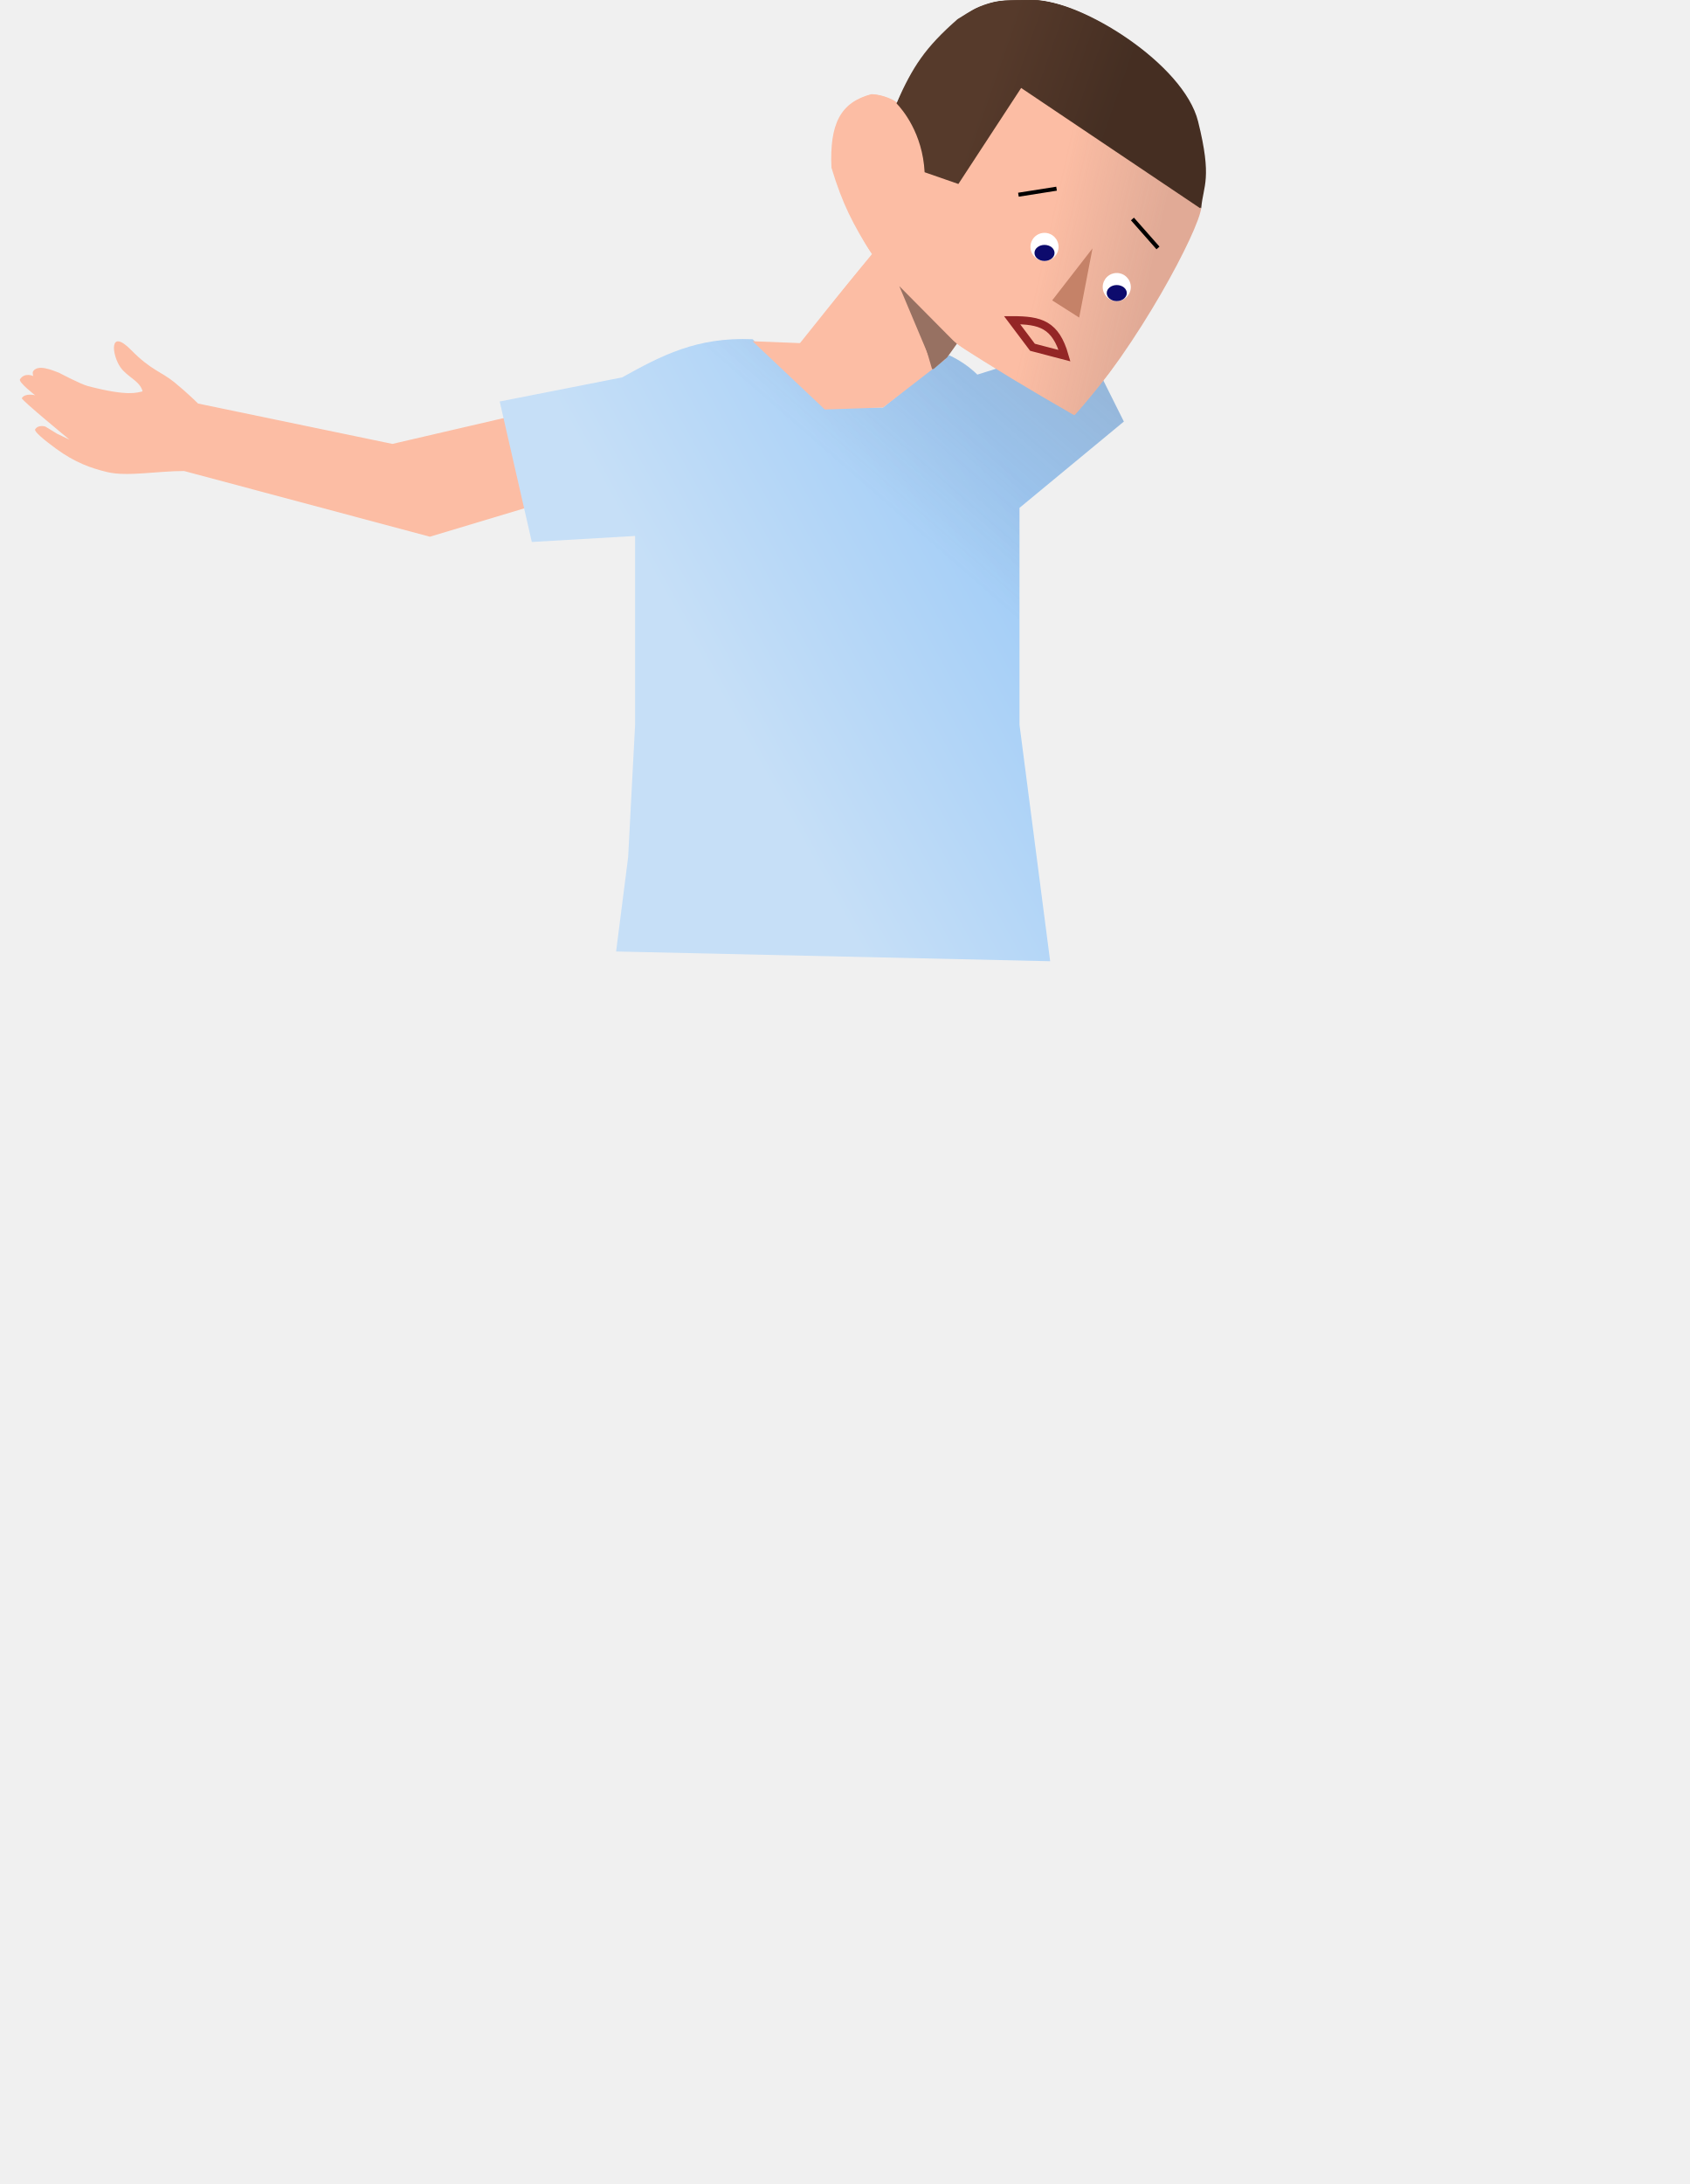
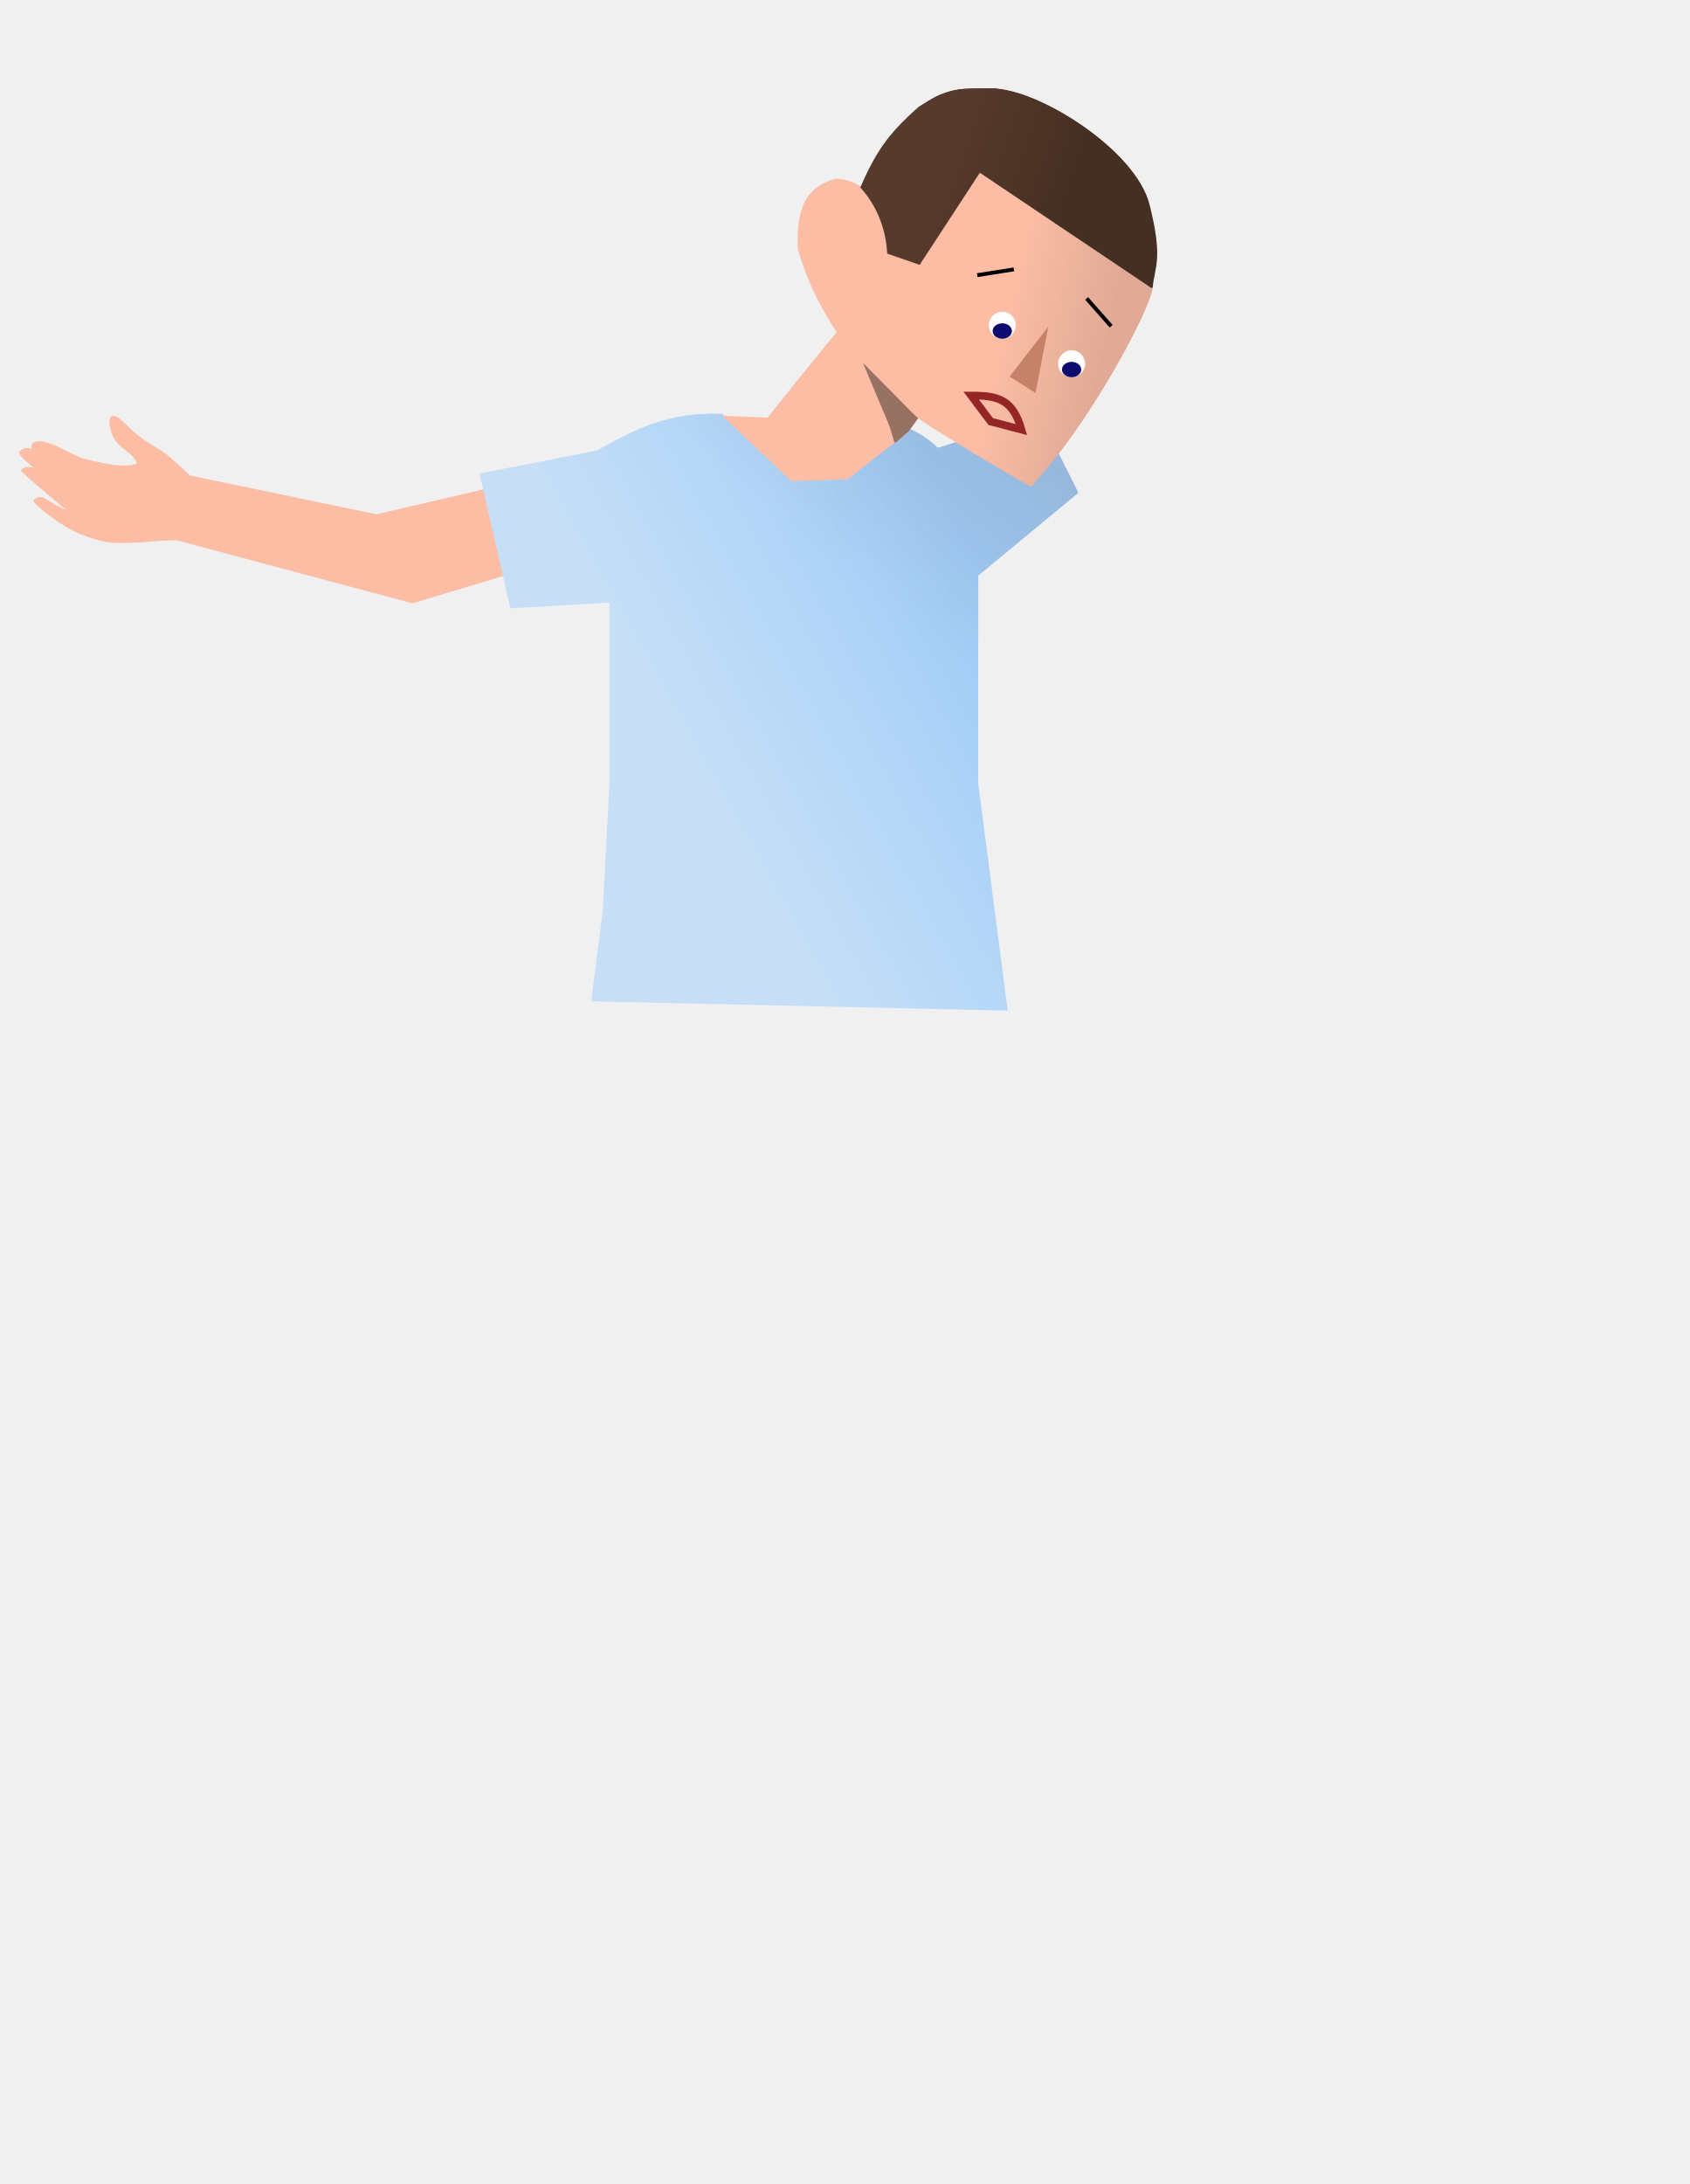
<svg xmlns="http://www.w3.org/2000/svg" width="421" height="544" viewBox="0 0 421 544" fill="none">
-   <path d="M43.444 95.217C46.752 97.91 49.343 100.515 49.343 100.515L97.772 110.569L135.651 101.778L158.885 118.122L107.101 133.686L45.862 117.321C39.261 117.308 31.707 118.777 26.749 117.592C22.647 116.612 18.674 115.204 13.959 111.759C10.929 109.544 8.432 107.448 8.752 106.945C9.558 105.677 11.303 106.252 11.303 106.252L14.274 108.066L17.299 109.498C17.299 109.498 5.212 99.566 5.439 99.18C6.243 97.811 8.757 98.459 8.757 98.459C8.757 98.459 4.529 95.188 4.982 94.478C6.138 92.674 8.286 93.665 8.286 93.665C8.286 93.665 7.982 92.853 8.288 92.425C9.528 90.7 12.991 92.202 14.683 92.837C14.683 92.837 20.065 95.683 21.871 96.156C31.939 98.798 34.139 97.776 35.524 97.482C34.892 94.876 31.716 93.931 30.004 91.475C27.809 88.33 27.127 81.53 32.705 87.219C37.619 92.23 40.135 92.524 43.444 95.217Z" fill="#FCBDA4" />
-   <path d="M155 94C164.792 88.577 173.579 83.897 187.5 84.5L205.5 101.5H220L228.629 94.5L236.5 88.5C239.219 89.774 241.551 91.398 243.5 93.314L270 85L280 105L254 126.5V180.5L261.641 239.426L153.5 237L156.5 213.5L158.229 180.56V133.5L132.5 135L124.5 100L155 94Z" fill="url(#paint0_linear_323_1415)" />
-   <path d="M155 94C164.792 88.577 173.579 83.897 187.5 84.5L205.5 101.5H220L228.629 94.5L236.5 88.5C239.219 89.774 241.551 91.398 243.5 93.314L270 85L280 105L254 126.5V180.5L261.641 239.426L153.5 237L156.5 213.5L158.229 180.56V133.5L132.5 135L124.5 100L155 94Z" fill="url(#paint1_linear_323_1415)" fill-opacity="0.2" />
-   <path d="M205.5 102L187.5 85L225 86.5L235.5 89.5L220 101.5L205.5 102Z" fill="#FCBDA4" />
-   <mask id="mask0_323_1415" style="mask-type:alpha" maskUnits="userSpaceOnUse" x="198" y="0" width="103" height="104">
-     <path d="M217.355 63.24L198.264 87.105L236.049 88.696L237.64 85.116C248.972 92.33 255.593 96.348 267.868 103.412C283.344 86.459 298.78 57.274 299.289 51.706C299.799 46.138 302.06 44.525 298.494 30.228C294.928 15.931 269.459 -0 257.527 0C245.595 0 245.813 0.474 238.833 4.773C230.661 11.942 227.705 16.612 223.719 25.455C221.025 24.13 219.613 23.664 217.355 23.466C209.607 25.494 206.943 30.886 207.412 41.763C210.262 51.134 212.712 55.576 217.355 63.24Z" fill="#D9D9D9" />
+   <path d="M41.687 113.366C44.861 115.95 47.347 118.449 47.347 118.449L93.817 128.097L130.164 119.661L152.459 135.345L102.769 150.279L44.008 134.576C37.673 134.563 30.424 135.973 25.667 134.836C21.731 133.896 17.919 132.545 13.394 129.239C10.487 127.114 8.091 125.102 8.398 124.619C9.171 123.403 10.845 123.954 10.845 123.954L13.697 125.695L16.599 127.069C16.599 127.069 5.001 117.539 5.22 117.168C5.99 115.855 8.403 116.477 8.403 116.477C8.403 116.477 4.346 113.338 4.781 112.657C5.89 110.926 7.951 111.877 7.951 111.877C7.951 111.877 7.659 111.097 7.953 110.687C9.142 109.031 12.465 110.473 14.089 111.082C14.089 111.082 19.253 113.813 20.986 114.267C30.648 116.802 32.758 115.821 34.087 115.54C33.481 113.039 30.433 112.132 28.791 109.775C26.685 106.757 26.03 100.233 31.382 105.691C36.097 110.5 38.512 110.782 41.687 113.366Z" fill="#FCBDA4" />
+   <path d="M148.731 112.198C158.127 106.994 166.559 102.503 179.916 103.082L197.188 119.395H211.102L219.381 112.677L226.934 106.92C229.543 108.143 231.781 109.701 233.651 111.54L259.079 103.562L268.675 122.753L243.727 143.383V195.199L251.058 251.742L147.291 249.414L150.17 226.865L151.829 195.257V150.1L127.141 151.54L119.464 117.955L148.731 112.198Z" fill="url(#paint0_linear_323_1488)" />
+   <path d="M148.731 112.198C158.127 106.994 166.559 102.503 179.916 103.082L197.188 119.395H211.102L219.381 112.677L226.934 106.92C229.543 108.143 231.781 109.701 233.651 111.54L259.079 103.562L268.675 122.753L243.727 143.383V195.199L251.058 251.742L147.291 249.414L150.17 226.865L151.829 195.257V150.1L127.141 151.54L119.464 117.955L148.731 112.198Z" fill="url(#paint1_linear_323_1488)" fill-opacity="0.2" />
+   <path d="M197.188 119.874L179.916 103.562L215.9 105.001L225.975 107.88L211.102 119.395L197.188 119.874Z" fill="#FCBDA4" />
+   <mask id="mask0_323_1488" style="mask-type:alpha" maskUnits="userSpaceOnUse" x="190" y="22" width="99" height="100">
+     <path d="M208.564 82.683L190.245 105.582L226.502 107.108L228.028 103.673C238.902 110.595 245.255 114.451 257.034 121.229C271.883 104.962 286.696 76.958 287.184 71.615C287.673 66.272 289.842 64.724 286.421 51.005C282.999 37.287 258.56 22 247.111 22C235.661 22 235.871 22.454 229.173 26.58C221.332 33.459 218.495 37.94 214.671 46.426C212.086 45.154 210.73 44.707 208.564 44.517C201.13 46.463 198.573 51.636 199.023 62.073C201.757 71.066 204.109 75.328 208.564 82.683Z" fill="#D9D9D9" />
  </mask>
-   <g mask="url(#mask0_323_1415)">
-     <path d="M225.91 105.261L238.18 85.256C238.18 85.256 260.842 102.789 267.69 103.482C267.69 103.482 293.877 74.465 299.442 51.97L252.846 13.091L229.981 40.01C231.552 33.896 222.382 19.175 214.032 23.94C195.937 34.266 217.509 63.293 217.509 63.293L197.763 87.191" fill="#FCBDA4" />
-     <path d="M225.91 105.261L238.18 85.256C238.18 85.256 260.842 102.789 267.69 103.482C267.69 103.482 293.877 74.465 299.442 51.97L252.846 13.091L229.981 40.01C231.552 33.896 222.382 19.175 214.032 23.94C195.937 34.266 217.509 63.293 217.509 63.293L197.763 87.191" fill="url(#paint2_linear_323_1415)" fill-opacity="0.2" />
-     <path d="M230.627 42.901C230.125 33.165 225.09 27.267 223.628 25.751C227.667 15 241.087 -10.896 272.947 4.439C310.984 22.748 299.441 51.97 299.441 51.97L254.679 21.91L239.039 45.826L230.627 42.901V42.901Z" fill="#563A2B" />
-     <path d="M230.627 42.901C230.125 33.165 225.09 27.267 223.628 25.751C227.667 15 241.087 -10.896 272.947 4.439C310.984 22.748 299.441 51.97 299.441 51.97L254.679 21.91L239.039 45.826L230.627 42.901V42.901Z" fill="url(#paint3_linear_323_1415)" fill-opacity="0.2" />
-     <path opacity="0.402" fill-rule="evenodd" clip-rule="evenodd" d="M238.18 85.256L224.317 71.266L233.285 92.571L238.18 85.256Z" fill="black" />
-     <path fill-rule="evenodd" clip-rule="evenodd" d="M272.457 61.869L269.14 79.102L262.408 74.821L272.457 61.869Z" fill="#C58268" />
-     <path d="M258.5 90L258 82.5L261 84.5L263.5 87L262 91L258.5 90Z" fill="#FF7777" />
-     <path d="M252.423 79.752C258.097 81.289 261.614 82.645 265.488 88.591" stroke="#942626" stroke-width="2" />
+   <g mask="url(#mask0_323_1488)">
+     <path d="M216.773 123.004L228.546 103.808C228.546 103.808 250.292 120.632 256.863 121.297C256.863 121.297 281.991 93.454 287.33 71.868L242.619 34.562L220.679 60.392C222.187 54.526 213.388 40.4 205.375 44.972C188.012 54.88 208.712 82.734 208.712 82.734L189.765 105.665" fill="#FCBDA4" />
+     <path d="M216.773 123.004L228.546 103.808C228.546 103.808 250.292 120.632 256.863 121.297C256.863 121.297 281.991 93.454 287.33 71.868L242.619 34.562L220.679 60.392C222.187 54.526 213.388 40.4 205.375 44.972C188.012 54.88 208.712 82.734 208.712 82.734L189.765 105.665" fill="url(#paint2_linear_323_1488)" fill-opacity="0.2" />
+     <path d="M221.299 63.166C220.818 53.824 215.986 48.165 214.583 46.71C218.459 36.393 231.336 11.545 261.908 26.26C298.406 43.828 287.33 71.868 287.33 71.868L244.378 43.024L229.371 65.973L221.299 63.166V63.166Z" fill="#563A2B" />
+     <path d="M221.299 63.166C220.818 53.824 215.986 48.165 214.583 46.71C218.459 36.393 231.336 11.545 261.908 26.26C298.406 43.828 287.33 71.868 287.33 71.868L244.378 43.024L229.371 65.973L221.299 63.166V63.166Z" fill="url(#paint3_linear_323_1488)" fill-opacity="0.2" />
+     <path opacity="0.402" fill-rule="evenodd" clip-rule="evenodd" d="M228.547 103.808L215.244 90.383L223.85 110.827L228.547 103.808Z" fill="black" />
+     <path fill-rule="evenodd" clip-rule="evenodd" d="M261.437 81.367L258.255 97.903L251.795 93.795L261.437 81.367Z" fill="#C58268" />
+     <path d="M248.044 108.36L247.565 101.163L250.443 103.082L252.842 105.481L251.403 109.319L248.044 108.36Z" fill="#FF7777" />
+     <path d="M242.213 98.527C247.657 100.001 251.032 101.302 254.75 107.008" stroke="#942626" stroke-width="1.919" />
  </g>
-   <path d="M259.468 57.586L261.532 63.915" stroke="#0D0B6D" stroke-width="0.896" />
-   <path d="M257.523 62.032L263.476 59.468" stroke="#0D0B6D" stroke-width="0.896" />
-   <path d="M277.136 68.175L279.201 74.503" stroke="#0D0B6D" stroke-width="0.896" />
-   <path d="M275.192 72.621L281.145 70.057" stroke="#0D0B6D" stroke-width="0.896" />
-   <path d="M254 48.5L263.5 47" stroke="black" />
-   <path d="M282.407 54.545L288.769 61.758" stroke="black" />
-   <path d="M232.5 92L230 83.5H236L238.5 85.5L236 89L232.5 92Z" fill="#977162" />
-   <mask id="mask1_323_1415" style="mask-type:alpha" maskUnits="userSpaceOnUse" x="198" y="0" width="103" height="104">
-     <path d="M217.091 63.24L198 87.105L235.785 88.696L237.376 85.116C248.708 92.33 255.329 96.348 267.604 103.412C283.08 86.459 298.516 57.274 299.025 51.706C299.535 46.138 301.796 44.525 298.23 30.228C294.664 15.931 269.195 -0 257.263 0C245.331 0 245.549 0.474 238.569 4.773C230.397 11.942 227.441 16.612 223.455 25.455C220.761 24.13 219.349 23.664 217.091 23.466C209.344 25.494 206.679 30.886 207.148 41.763C209.998 51.134 212.449 55.576 217.091 63.24Z" fill="#D9D9D9" />
+   <path d="M248.973 77.257L250.954 83.329" stroke="#0D0B6D" stroke-width="0.859" />
+   <path d="M247.107 81.523L252.82 79.063" stroke="#0D0B6D" stroke-width="0.859" />
+   <path d="M265.927 87.417L267.908 93.49" stroke="#0D0B6D" stroke-width="0.859" />
+   <path d="M264.061 91.684L269.774 89.223" stroke="#0D0B6D" stroke-width="0.859" />
+   <path d="M243.727 68.538L252.842 67.099" stroke="black" stroke-width="0.96" />
+   <path d="M270.985 74.339L277.089 81.26" stroke="black" stroke-width="0.96" />
+   <path d="M223.096 110.279L220.697 102.123H226.455L228.853 104.042L226.455 107.4L223.096 110.279Z" fill="#977162" />
+   <mask id="mask1_323_1488" style="mask-type:alpha" maskUnits="userSpaceOnUse" x="189" y="22" width="100" height="100">
+     <path d="M208.311 82.683L189.991 105.582L226.248 107.108L227.775 103.673C238.648 110.595 245.002 114.451 256.78 121.229C271.63 104.962 286.442 76.958 286.931 71.615C287.419 66.272 289.589 64.724 286.167 51.005C282.746 37.287 258.307 22 246.857 22C235.408 22 235.617 22.454 228.92 26.58C221.078 33.459 218.242 37.94 214.417 46.426C211.832 45.154 210.477 44.707 208.311 44.517C200.876 46.463 198.319 51.636 198.769 62.073C201.504 71.066 203.856 75.328 208.311 82.683Z" fill="#D9D9D9" />
  </mask>
-   <g mask="url(#mask1_323_1415)">
-     <path d="M225.646 105.261L237.916 85.256C237.916 85.256 260.579 102.789 267.426 103.482C267.426 103.482 293.613 74.465 299.178 51.97L252.582 13.091L229.717 40.01C231.289 33.896 222.119 19.175 213.768 23.94C195.673 34.266 217.246 63.293 217.246 63.293L197.499 87.191" fill="#FCBDA4" />
-     <path d="M225.646 105.261L237.916 85.256C237.916 85.256 260.579 102.789 267.426 103.482C267.426 103.482 293.613 74.465 299.178 51.97L252.582 13.091L229.717 40.01C231.289 33.896 222.119 19.175 213.768 23.94C195.673 34.266 217.246 63.293 217.246 63.293L197.499 87.191" fill="url(#paint4_linear_323_1415)" fill-opacity="0.2" />
-     <path d="M230.363 42.901C229.862 33.165 224.826 27.267 223.364 25.751C227.403 15 240.823 -10.896 272.683 4.439C310.72 22.748 299.177 51.97 299.177 51.97L254.415 21.91L238.775 45.826L230.363 42.901V42.901Z" fill="#563A2B" />
-     <path d="M230.363 42.901C229.862 33.165 224.826 27.267 223.364 25.751C227.403 15 240.823 -10.896 272.683 4.439C310.72 22.748 299.177 51.97 299.177 51.97L254.415 21.91L238.775 45.826L230.363 42.901V42.901Z" fill="url(#paint5_linear_323_1415)" fill-opacity="0.2" />
-     <path opacity="0.402" fill-rule="evenodd" clip-rule="evenodd" d="M237.916 85.256L224.053 71.266L233.022 92.571L237.916 85.256Z" fill="black" />
-     <path fill-rule="evenodd" clip-rule="evenodd" d="M272.193 61.869L268.876 79.102L262.144 74.821L272.193 61.869Z" fill="#C58268" />
-     <path d="M265.224 88.591C262.996 80.821 259.238 79.729 252.159 79.752L257.236 86.5L265.224 88.591Z" stroke="#942626" stroke-width="2" />
+   <g mask="url(#mask1_323_1488)">
+     <path d="M216.52 123.004L228.293 103.808C228.293 103.808 250.039 120.632 256.61 121.297C256.61 121.297 281.738 93.454 287.077 71.868L242.366 34.562L220.426 60.392C221.934 54.526 213.135 40.4 205.122 44.972C187.759 54.88 208.459 82.734 208.459 82.734L189.512 105.665" fill="#FCBDA4" />
+     <path d="M216.52 123.004L228.293 103.808C228.293 103.808 250.039 120.632 256.61 121.297C256.61 121.297 281.738 93.454 287.077 71.868L242.366 34.562L220.426 60.392C221.934 54.526 213.135 40.4 205.122 44.972C187.759 54.88 208.459 82.734 208.459 82.734L189.512 105.665" fill="url(#paint4_linear_323_1488)" fill-opacity="0.2" />
+     <path d="M221.046 63.166C220.565 53.824 215.733 48.165 214.33 46.71C218.206 36.393 231.083 11.545 261.655 26.26C298.153 43.828 287.077 71.868 287.077 71.868L244.125 43.024L229.118 65.973L221.046 63.166V63.166Z" fill="#563A2B" />
+     <path d="M221.046 63.166C220.565 53.824 215.733 48.165 214.33 46.71C218.206 36.393 231.083 11.545 261.655 26.26C298.153 43.828 287.077 71.868 287.077 71.868L244.125 43.024L229.118 65.973L221.046 63.166V63.166Z" fill="url(#paint5_linear_323_1488)" fill-opacity="0.2" />
+     <path opacity="0.402" fill-rule="evenodd" clip-rule="evenodd" d="M228.293 103.808L214.991 90.383L223.597 110.827L228.293 103.808Z" fill="black" />
+     <path fill-rule="evenodd" clip-rule="evenodd" d="M261.184 81.367L258.001 97.903L251.541 93.795L261.184 81.367Z" fill="#C58268" />
+     <path d="M254.497 107.008C252.358 99.552 248.753 98.505 241.96 98.527L246.832 105.001L254.497 107.008Z" stroke="#942626" stroke-width="1.919" />
  </g>
-   <path d="M253.736 48.5L263.236 47" stroke="black" />
-   <path d="M282.143 54.545L288.505 61.758" stroke="black" />
-   <path d="M232.236 92L229.736 83.5H235.736L238.236 85.5L235.736 89L232.236 92Z" fill="#977162" />
-   <circle cx="260.236" cy="61.5" r="3.5" fill="white" />
-   <ellipse cx="260.236" cy="63" rx="2.5" ry="2" fill="#0D0B6D" />
-   <circle cx="278.236" cy="71.5" r="3.5" fill="white" />
-   <ellipse cx="278.236" cy="73" rx="2.5" ry="2" fill="#0D0B6D" />
+   <path d="M243.473 68.538L252.589 67.099" stroke="black" stroke-width="0.96" />
+   <path d="M270.732 74.339L276.836 81.26" stroke="black" stroke-width="0.96" />
+   <path d="M222.843 110.279L220.444 102.123H226.201L228.6 104.042L226.201 107.4L222.843 110.279Z" fill="#977162" />
+   <circle cx="249.71" cy="81.013" r="3.358" fill="white" />
+   <ellipse cx="249.71" cy="82.452" rx="2.399" ry="1.919" fill="#0D0B6D" />
+   <circle cx="266.982" cy="90.608" r="3.358" fill="white" />
+   <ellipse cx="266.982" cy="92.047" rx="2.399" ry="1.919" fill="#0D0B6D" />
  <defs>
-     <linearGradient id="paint0_linear_323_1415" x1="249.5" y1="111.5" x2="169.5" y2="156" gradientUnits="userSpaceOnUse">
+     <linearGradient id="paint0_linear_323_1488" x1="239.409" y1="128.99" x2="162.644" y2="171.69" gradientUnits="userSpaceOnUse">
      <stop stop-color="#9ECBF7" />
      <stop offset="1" stop-color="#C6DFF7" />
    </linearGradient>
-     <linearGradient id="paint1_linear_323_1415" x1="273" y1="89" x2="232" y2="136" gradientUnits="userSpaceOnUse">
+     <linearGradient id="paint1_linear_323_1488" x1="261.958" y1="107.4" x2="222.616" y2="152.499" gradientUnits="userSpaceOnUse">
      <stop stop-color="#736161" />
      <stop offset="1" stop-color="#736161" stop-opacity="0" />
    </linearGradient>
-     <linearGradient id="paint2_linear_323_1415" x1="286" y1="71.999" x2="259.5" y2="65.999" gradientUnits="userSpaceOnUse">
+     <linearGradient id="paint2_linear_323_1488" x1="274.432" y1="91.088" x2="249.004" y2="85.331" gradientUnits="userSpaceOnUse">
      <stop stop-color="#736161" />
      <stop offset="1" stop-color="#736161" stop-opacity="0" />
    </linearGradient>
-     <linearGradient id="paint3_linear_323_1415" x1="278" y1="26.5" x2="248" y2="16" gradientUnits="userSpaceOnUse">
+     <linearGradient id="paint3_linear_323_1488" x1="266.756" y1="47.428" x2="237.969" y2="37.353" gradientUnits="userSpaceOnUse">
      <stop />
      <stop offset="1" stop-opacity="0" />
    </linearGradient>
-     <linearGradient id="paint4_linear_323_1415" x1="285.736" y1="71.999" x2="259.236" y2="65.999" gradientUnits="userSpaceOnUse">
+     <linearGradient id="paint4_linear_323_1488" x1="274.179" y1="91.088" x2="248.751" y2="85.331" gradientUnits="userSpaceOnUse">
      <stop stop-color="#736161" />
      <stop offset="1" stop-color="#736161" stop-opacity="0" />
    </linearGradient>
-     <linearGradient id="paint5_linear_323_1415" x1="277.736" y1="26.5" x2="247.736" y2="16" gradientUnits="userSpaceOnUse">
+     <linearGradient id="paint5_linear_323_1488" x1="266.503" y1="47.428" x2="237.716" y2="37.353" gradientUnits="userSpaceOnUse">
      <stop />
      <stop offset="1" stop-opacity="0" />
    </linearGradient>
  </defs>
</svg>
